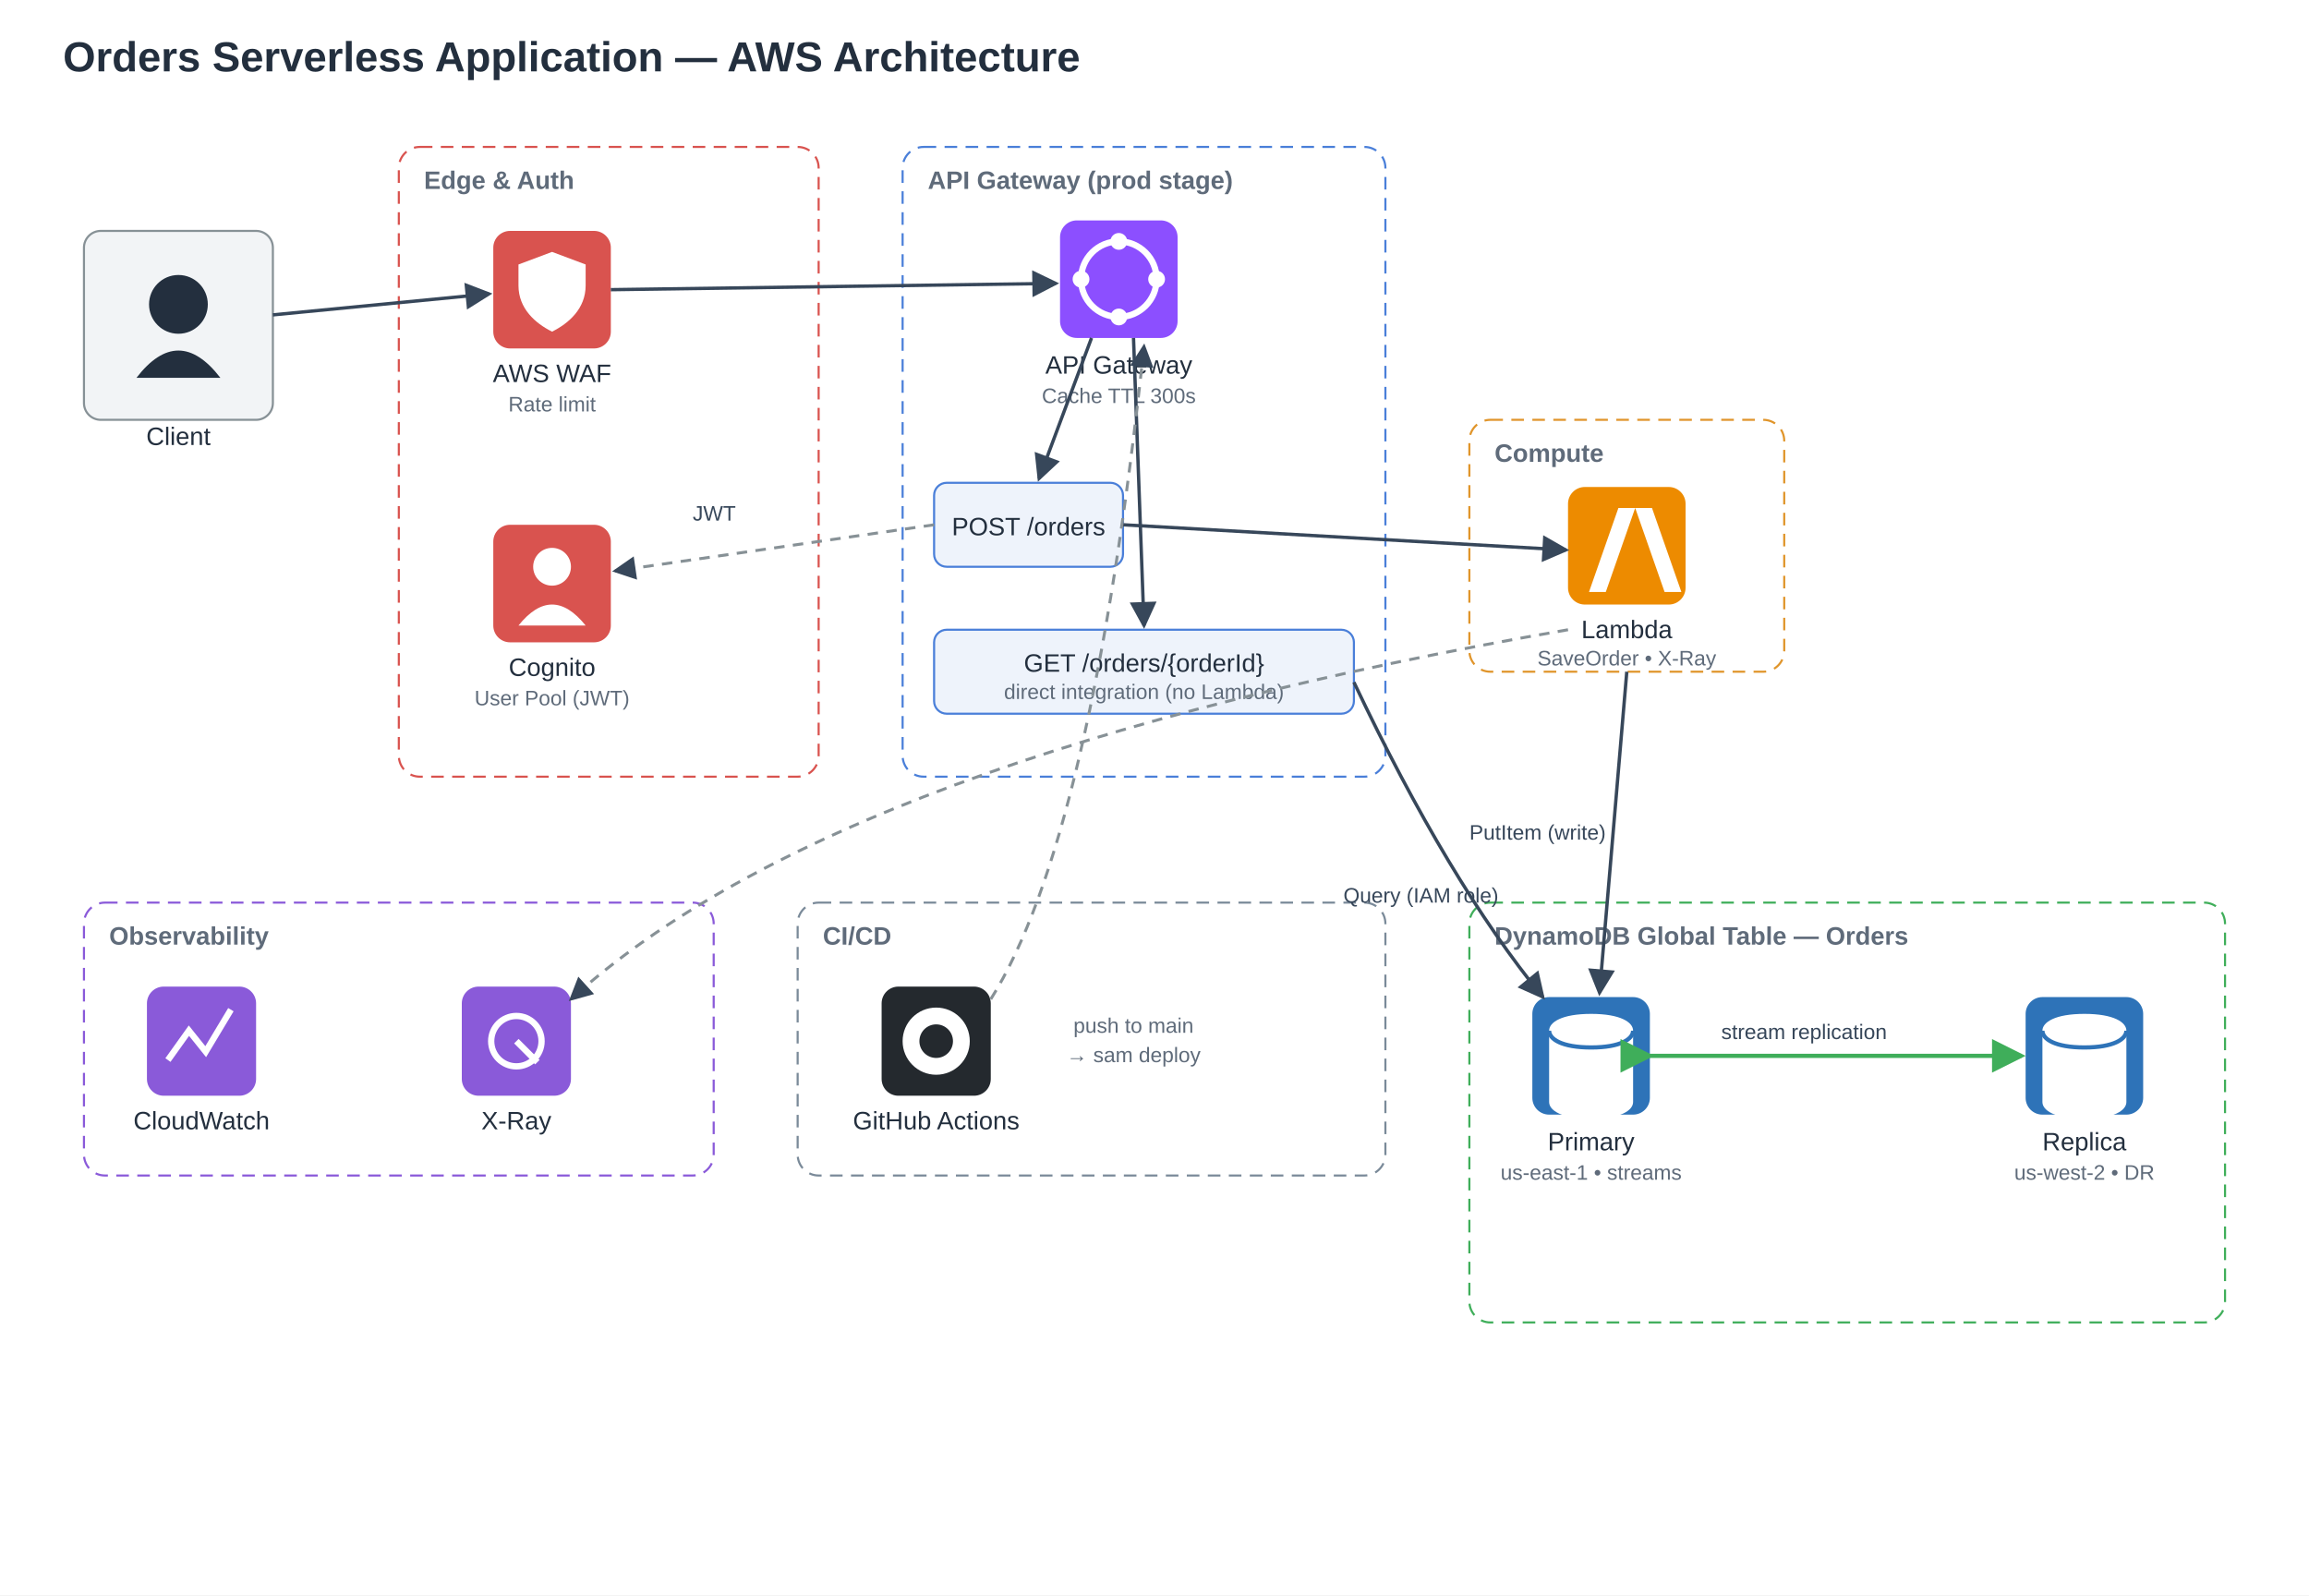
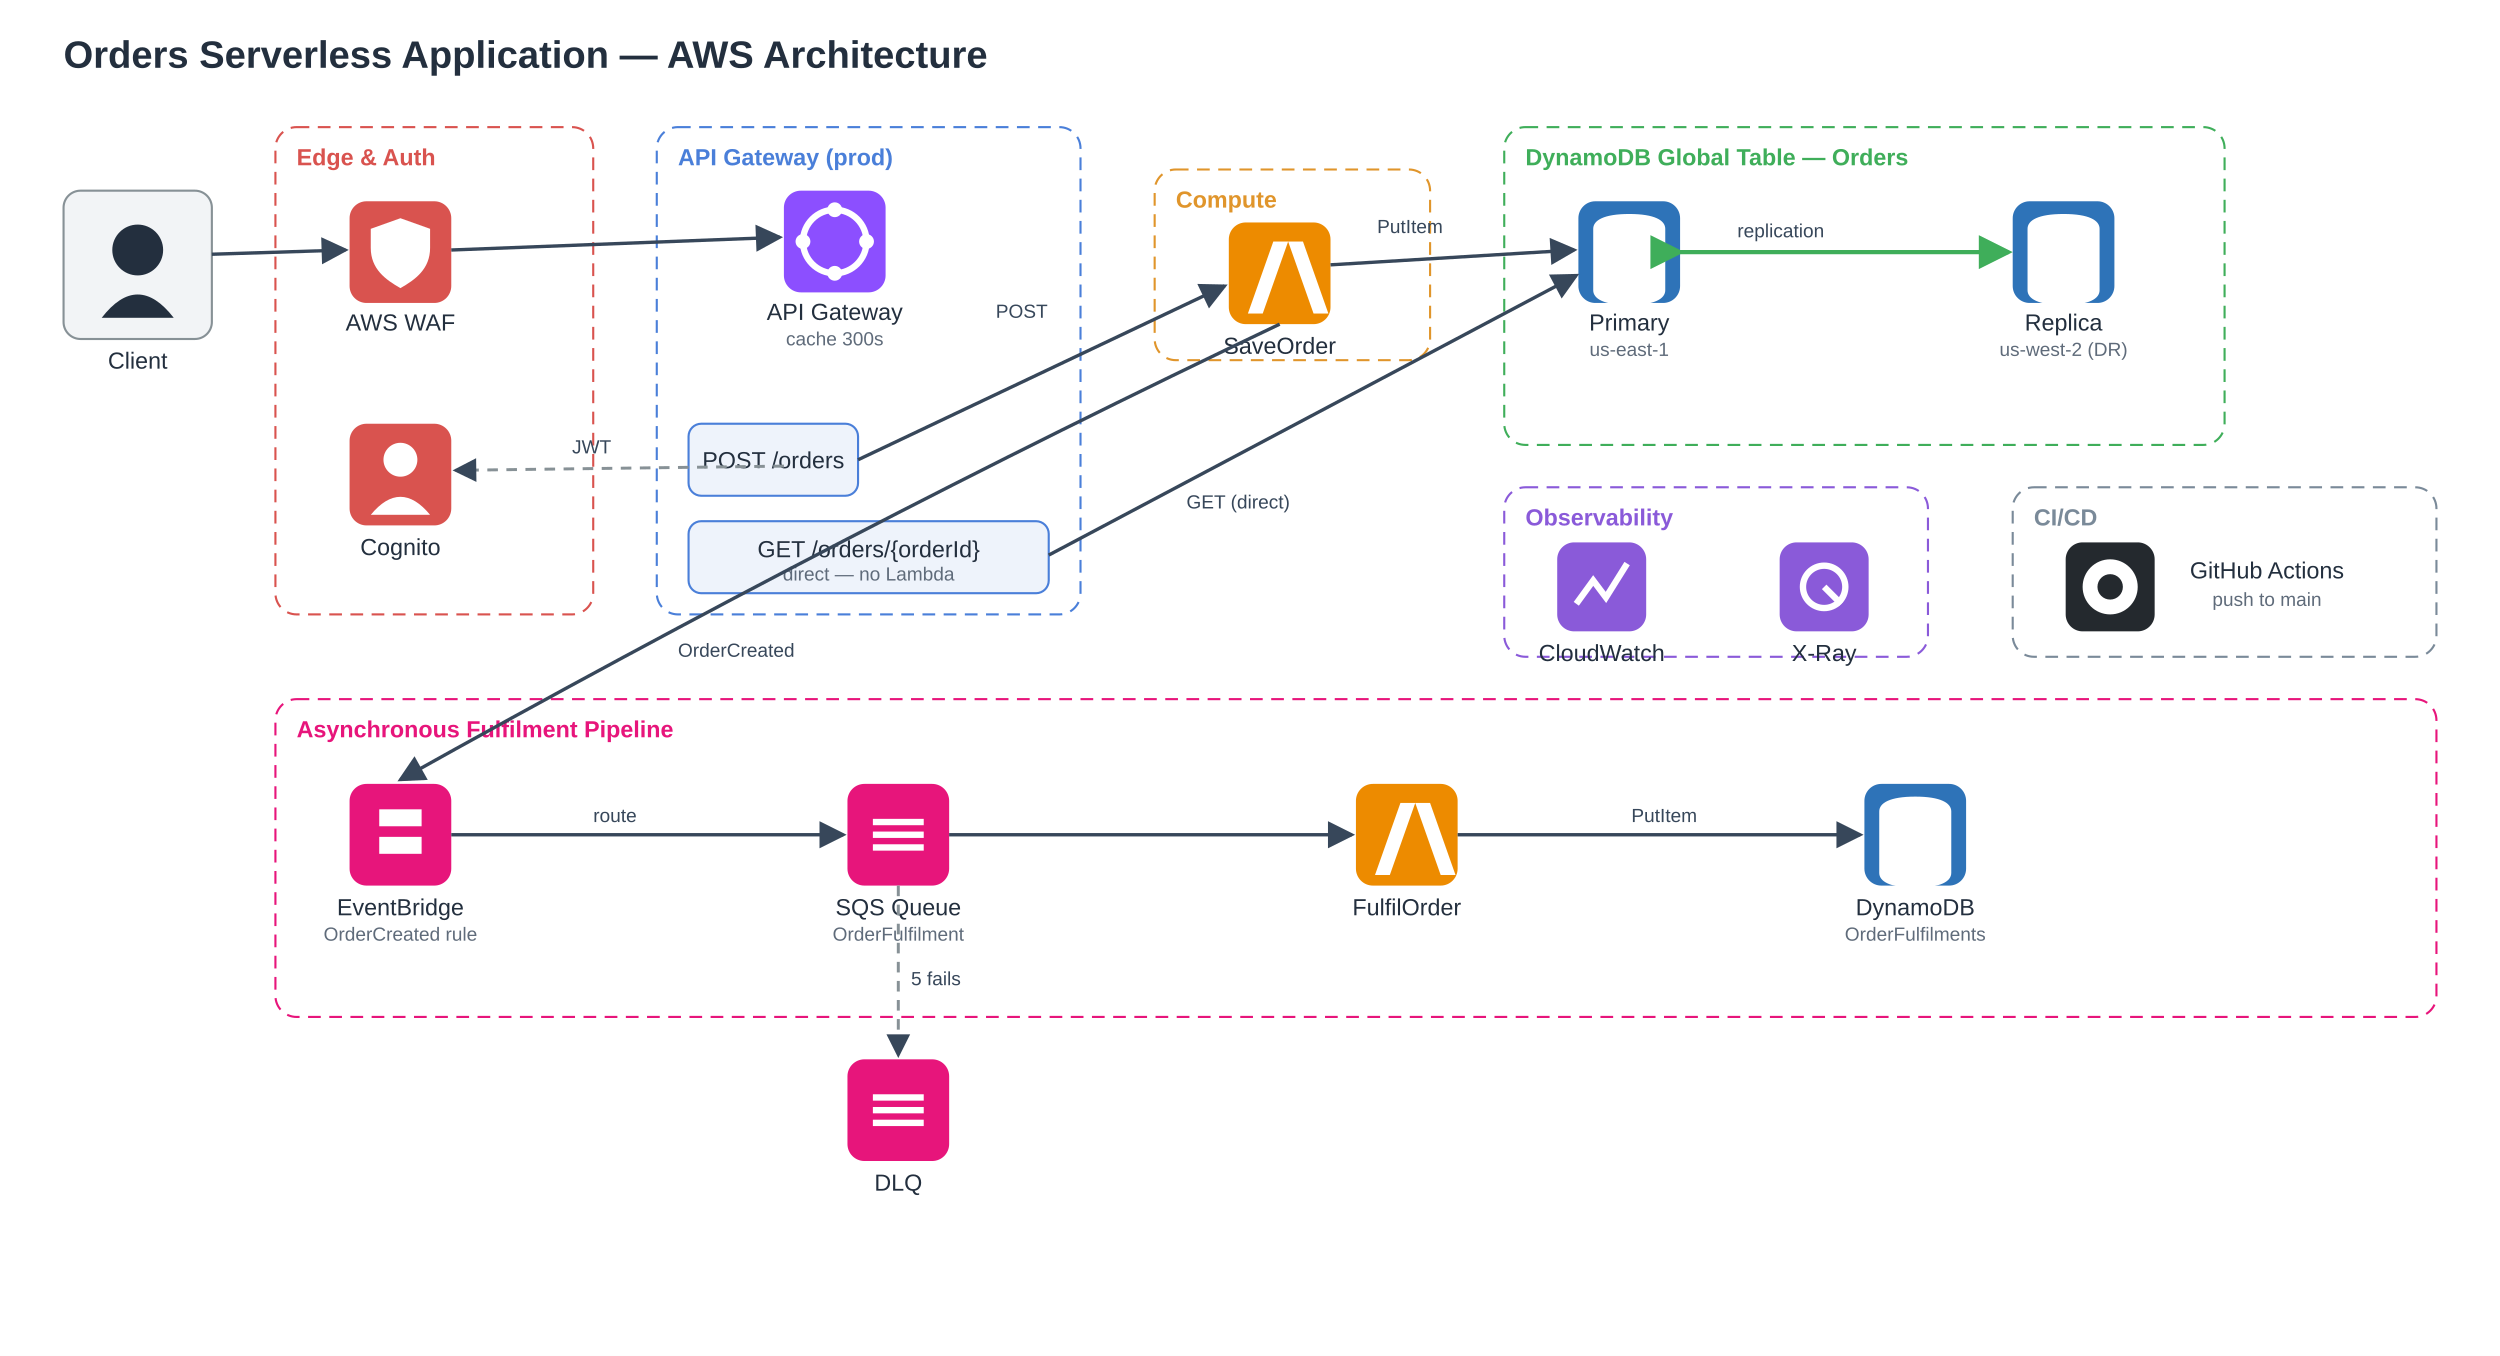
- <svg xmlns="http://www.w3.org/2000/svg" width="1100" height="760" viewBox="0 0 1100 760" font-family="Arial, Helvetica, sans-serif">
+ <svg xmlns="http://www.w3.org/2000/svg" width="1180" height="640" viewBox="0 0 1180 640" font-family="Arial, Helvetica, sans-serif">
  <defs>
    <style>
-       .svc-label { font-size: 12px; fill: #232f3e; text-anchor: middle; }
-       .svc-sub   { font-size: 10px; fill: #5f6b7a; text-anchor: middle; }
-       .grp-label { font-size: 12px; font-weight: bold; fill: #5f6b7a; }
+       .svc-label { font-size: 11px; fill: #232f3e; text-anchor: middle; }
+       .svc-sub   { font-size: 9px; fill: #5f6b7a; text-anchor: middle; }
+       .grp-label { font-size: 11px; font-weight: bold; }
      .flow      { stroke: #37475a; stroke-width: 1.6; fill: none; marker-end: url(#arrow); }
      .flow-dash { stroke: #879196; stroke-width: 1.4; fill: none; stroke-dasharray: 5 4; marker-end: url(#arrow); }
      .repl      { stroke: #3fae5a; stroke-width: 2; fill: none; marker-end: url(#arrowg); marker-start: url(#arrowg); }
-       .edge-lbl  { font-size: 10px; fill: #37475a; }
+       .edge-lbl  { font-size: 9px; fill: #37475a; }
    </style>
    <marker id="arrow" markerWidth="9" markerHeight="9" refX="7" refY="4" orient="auto">
      <path d="M0,0 L8,4 L0,8 Z" fill="#37475a" />
    </marker>
    <marker id="arrowg" markerWidth="9" markerHeight="9" refX="7" refY="4" orient="auto">
      <path d="M0,0 L8,4 L0,8 Z" fill="#3fae5a" />
    </marker>
  </defs>
-   <rect x="0" y="0" width="1100" height="760" fill="#ffffff" />
-   <text x="30" y="34" font-size="20" font-weight="bold" fill="#232f3e">Orders Serverless Application — AWS Architecture</text>
-   <g>
-     <rect x="40" y="110" width="90" height="90" rx="8" fill="#f2f4f6" stroke="#879196" />
-     <circle cx="85" cy="145" r="14" fill="#232f3e" />
-     <path d="M65 180 q20 -26 40 0" fill="#232f3e" />
-     <text class="svc-label" x="85" y="212">Client</text>
-   </g>
-   <rect x="190" y="70" width="200" height="300" rx="10" fill="none" stroke="#d9534f" stroke-dasharray="6 4" />
-   <text class="grp-label" x="202" y="90" fill="#d9534f">Edge &amp; Auth</text>
-   <g>
-     <rect x="235" y="110" width="56" height="56" rx="8" fill="#d9534f" />
-     <path d="M263 120 l16 6 v10 c0 11 -8 18 -16 22 c-8 -4 -16 -11 -16 -22 v-10 Z" fill="#fff" />
-     <text class="svc-label" x="263" y="182">AWS WAF</text>
-     <text class="svc-sub" x="263" y="196">Rate limit</text>
-   </g>
-   <g>
-     <rect x="235" y="250" width="56" height="56" rx="8" fill="#d9534f" />
-     <circle cx="263" cy="270" r="9" fill="#fff" />
-     <path d="M247 298 q16 -20 32 0" fill="#fff" />
-     <text class="svc-label" x="263" y="322">Cognito</text>
-     <text class="svc-sub" x="263" y="336">User Pool (JWT)</text>
-   </g>
-   <rect x="430" y="70" width="230" height="300" rx="10" fill="none" stroke="#4a7fd9" stroke-dasharray="6 4" />
-   <text class="grp-label" x="442" y="90" fill="#4a7fd9">API Gateway (prod stage)</text>
-   <g>
-     <rect x="505" y="105" width="56" height="56" rx="8" fill="#8c4fff" />
-     <circle cx="533" cy="133" r="18" fill="none" stroke="#fff" stroke-width="3" />
-     <circle cx="515" cy="133" r="4" fill="#fff" />
-     <circle cx="551" cy="133" r="4" fill="#fff" />
-     <circle cx="533" cy="115" r="4" fill="#fff" />
-     <circle cx="533" cy="151" r="4" fill="#fff" />
-     <text class="svc-label" x="533" y="178">API Gateway</text>
-     <text class="svc-sub" x="533" y="192">Cache TTL 300s</text>
-   </g>
-   <rect x="445" y="230" width="90" height="40" rx="6" fill="#eef3fb" stroke="#4a7fd9" />
-   <text class="svc-label" x="490" y="255">POST /orders</text>
-   <rect x="445" y="300" width="200" height="40" rx="6" fill="#eef3fb" stroke="#4a7fd9" />
-   <text class="svc-label" x="545" y="320">GET /orders/{orderId}</text>
-   <text class="svc-sub" x="545" y="333">direct integration (no Lambda)</text>
-   <rect x="700" y="200" width="150" height="120" rx="10" fill="none" stroke="#e0952b" stroke-dasharray="6 4" />
-   <text class="grp-label" x="712" y="220" fill="#e0952b">Compute</text>
-   <g>
-     <rect x="747" y="232" width="56" height="56" rx="8" fill="#ed8b00" />
-     <path d="M757 282 l14 -40 h8 l-14 40 Z M779 242 l14 40 h8 l-14 -40 Z" fill="#fff" />
-     <text class="svc-label" x="775" y="304">Lambda</text>
-     <text class="svc-sub" x="775" y="317">SaveOrder • X-Ray</text>
-   </g>
-   <rect x="700" y="430" width="360" height="200" rx="10" fill="none" stroke="#3fae5a" stroke-dasharray="6 4" />
-   <text class="grp-label" x="712" y="450" fill="#3fae5a">DynamoDB Global Table — Orders</text>
-   <g>
-     <rect x="730" y="475" width="56" height="56" rx="8" fill="#2e73b8" />
-     <path d="M758 483 c14 0 20 4 20 8 v34 c0 4 -6 8 -20 8 c-14 0 -20 -4 -20 -8 v-34 c0 -4 6 -8 20 -8 Z" fill="#fff" />
-     <path d="M738 491 c0 4 6 8 20 8 c14 0 20 -4 20 -8" fill="none" stroke="#2e73b8" stroke-width="2" />
-     <text class="svc-label" x="758" y="548">Primary</text>
-     <text class="svc-sub" x="758" y="562">us-east-1 • streams</text>
-   </g>
-   <g>
-     <rect x="965" y="475" width="56" height="56" rx="8" fill="#2e73b8" />
-     <path d="M993 483 c14 0 20 4 20 8 v34 c0 4 -6 8 -20 8 c-14 0 -20 -4 -20 -8 v-34 c0 -4 6 -8 20 -8 Z" fill="#fff" />
-     <path d="M973 491 c0 4 6 8 20 8 c14 0 20 -4 20 -8" fill="none" stroke="#2e73b8" stroke-width="2" />
-     <text class="svc-label" x="993" y="548">Replica</text>
-     <text class="svc-sub" x="993" y="562">us-west-2 • DR</text>
-   </g>
-   <rect x="40" y="430" width="300" height="130" rx="10" fill="none" stroke="#8a5ad9" stroke-dasharray="6 4" />
-   <text class="grp-label" x="52" y="450" fill="#8a5ad9">Observability</text>
-   <g>
-     <rect x="70" y="470" width="52" height="52" rx="8" fill="#8a5ad9" />
-     <path d="M80 505 l10 -14 l8 10 l12 -20" fill="none" stroke="#fff" stroke-width="3" />
-     <text class="svc-label" x="96" y="538">CloudWatch</text>
-   </g>
-   <g>
-     <rect x="220" y="470" width="52" height="52" rx="8" fill="#8a5ad9" />
-     <circle cx="246" cy="496" r="12" fill="none" stroke="#fff" stroke-width="3" />
-     <path d="M246 496 l10 10" stroke="#fff" stroke-width="3" />
-     <text class="svc-label" x="246" y="538">X-Ray</text>
-   </g>
-   <rect x="380" y="430" width="280" height="130" rx="10" fill="none" stroke="#7a8a99" stroke-dasharray="6 4" />
-   <text class="grp-label" x="392" y="450" fill="#7a8a99">CI/CD</text>
-   <g>
-     <rect x="420" y="470" width="52" height="52" rx="8" fill="#24292e" />
-     <circle cx="446" cy="496" r="16" fill="#fff" />
-     <circle cx="446" cy="496" r="8" fill="#24292e" />
-     <text class="svc-label" x="446" y="538">GitHub Actions</text>
-     <text class="svc-sub" x="540" y="492">push to main</text>
-     <text class="svc-sub" x="540" y="506">→ sam deploy</text>
-   </g>
-   <path class="flow" d="M130 150 L233 140" />
-   <path class="flow" d="M291 138 L503 135" />
-   <path class="flow" d="M520 161 L495 228" />
-   <path class="flow" d="M540 161 L545 298" />
-   <path class="flow" d="M535 250 L746 262" />
-   <path class="flow" d="M775 320 L762 473" />
-   <text class="edge-lbl" x="700" y="400">PutItem (write)</text>
-   <path class="flow" d="M645 325 Q690 420 735 475" />
-   <text class="edge-lbl" x="640" y="430">Query (IAM role)</text>
-   <path class="flow-dash" d="M445 250 L293 272" />
-   <text class="edge-lbl" x="330" y="248">JWT</text>
-   <path class="repl" d="M786 503 L963 503" />
-   <text class="edge-lbl" x="820" y="495" fill="#3fae5a">stream replication</text>
-   <path class="flow-dash" d="M747 300 Q400 360 272 476" />
-   <path class="flow-dash" d="M472 476 Q520 400 545 165" />
+   <rect x="0" y="0" width="1180" height="640" fill="#ffffff" />
+   <text x="30" y="32" font-size="18" font-weight="bold" fill="#232f3e">Orders Serverless Application — AWS Architecture</text>
+   <rect x="30" y="90" width="70" height="70" rx="8" fill="#f2f4f6" stroke="#879196" />
+   <circle cx="65" cy="118" r="12" fill="#232f3e" />
+   <path d="M48 150 q17 -22 34 0" fill="#232f3e" />
+   <text class="svc-label" x="65" y="174">Client</text>
+   <rect x="130" y="60" width="150" height="230" rx="10" fill="none" stroke="#d9534f" stroke-dasharray="6 4" />
+   <text class="grp-label" x="140" y="78" fill="#d9534f">Edge &amp; Auth</text>
+   <rect x="165" y="95" width="48" height="48" rx="8" fill="#d9534f" />
+   <path d="M189 103 l14 5 v9 c0 10 -7 15 -14 19 c-7 -4 -14 -9 -14 -19 v-9 Z" fill="#fff" />
+   <text class="svc-label" x="189" y="156">AWS WAF</text>
+   <rect x="165" y="200" width="48" height="48" rx="8" fill="#d9534f" />
+   <circle cx="189" cy="217" r="8" fill="#fff" />
+   <path d="M175 243 q14 -17 28 0" fill="#fff" />
+   <text class="svc-label" x="189" y="262">Cognito</text>
+   <rect x="310" y="60" width="200" height="230" rx="10" fill="none" stroke="#4a7fd9" stroke-dasharray="6 4" />
+   <text class="grp-label" x="320" y="78" fill="#4a7fd9">API Gateway (prod)</text>
+   <rect x="370" y="90" width="48" height="48" rx="8" fill="#8c4fff" />
+   <circle cx="394" cy="114" r="15" fill="none" stroke="#fff" stroke-width="3" />
+   <circle cx="379" cy="114" r="3.5" fill="#fff" />
+   <circle cx="409" cy="114" r="3.5" fill="#fff" />
+   <circle cx="394" cy="99" r="3.5" fill="#fff" />
+   <circle cx="394" cy="129" r="3.5" fill="#fff" />
+   <text class="svc-label" x="394" y="151">API Gateway</text>
+   <text class="svc-sub" x="394" y="163">cache 300s</text>
+   <rect x="325" y="200" width="80" height="34" rx="6" fill="#eef3fb" stroke="#4a7fd9" />
+   <text class="svc-label" x="365" y="221">POST /orders</text>
+   <rect x="325" y="246" width="170" height="34" rx="6" fill="#eef3fb" stroke="#4a7fd9" />
+   <text class="svc-label" x="410" y="263">GET /orders/{orderId}</text>
+   <text class="svc-sub" x="410" y="274">direct — no Lambda</text>
+   <rect x="545" y="80" width="130" height="90" rx="10" fill="none" stroke="#e0952b" stroke-dasharray="6 4" />
+   <text class="grp-label" x="555" y="98" fill="#e0952b">Compute</text>
+   <rect x="580" y="105" width="48" height="48" rx="8" fill="#ed8b00" />
+   <path d="M589 148 l12 -34 h7 l-12 34 Z M608 114 l12 34 h7 l-12 -34 Z" fill="#fff" />
+   <text class="svc-label" x="604" y="167">SaveOrder</text>
+   <rect x="710" y="60" width="340" height="150" rx="10" fill="none" stroke="#3fae5a" stroke-dasharray="6 4" />
+   <text class="grp-label" x="720" y="78" fill="#3fae5a">DynamoDB Global Table — Orders</text>
+   <rect x="745" y="95" width="48" height="48" rx="8" fill="#2e73b8" />
+   <path d="M769 101 c12 0 17 3 17 7 v29 c0 4 -5 7 -17 7 c-12 0 -17 -3 -17 -7 v-29 c0 -4 5 -7 17 -7 Z" fill="#fff" />
+   <text class="svc-label" x="769" y="156">Primary</text>
+   <text class="svc-sub" x="769" y="168">us-east-1</text>
+   <rect x="950" y="95" width="48" height="48" rx="8" fill="#2e73b8" />
+   <path d="M974 101 c12 0 17 3 17 7 v29 c0 4 -5 7 -17 7 c-12 0 -17 -3 -17 -7 v-29 c0 -4 5 -7 17 -7 Z" fill="#fff" />
+   <text class="svc-label" x="974" y="156">Replica</text>
+   <text class="svc-sub" x="974" y="168">us-west-2 (DR)</text>
+   <rect x="130" y="330" width="1020" height="150" rx="10" fill="none" stroke="#e7157b" stroke-dasharray="6 4" />
+   <text class="grp-label" x="140" y="348" fill="#e7157b">Asynchronous Fulfilment Pipeline</text>
+   <rect x="165" y="370" width="48" height="48" rx="8" fill="#e7157b" />
+   <path d="M179 382 h20 v8 h-20 Z M179 395 h20 v8 h-20 Z" fill="#fff" />
+   <text class="svc-label" x="189" y="432">EventBridge</text>
+   <text class="svc-sub" x="189" y="444">OrderCreated rule</text>
+   <rect x="400" y="370" width="48" height="48" rx="8" fill="#e7157b" />
+   <path d="M412 388 h24 M412 394 h24 M412 400 h24" stroke="#fff" stroke-width="3" />
+   <text class="svc-label" x="424" y="432">SQS Queue</text>
+   <text class="svc-sub" x="424" y="444">OrderFulfilment</text>
+   <rect x="400" y="500" width="48" height="48" rx="8" fill="#e7157b" />
+   <path d="M412 518 h24 M412 524 h24 M412 530 h24" stroke="#fff" stroke-width="3" />
+   <text class="svc-label" x="424" y="562">DLQ</text>
+   <rect x="640" y="370" width="48" height="48" rx="8" fill="#ed8b00" />
+   <path d="M649 413 l12 -34 h7 l-12 34 Z M668 379 l12 34 h7 l-12 -34 Z" fill="#fff" />
+   <text class="svc-label" x="664" y="432">FulfilOrder</text>
+   <rect x="880" y="370" width="48" height="48" rx="8" fill="#2e73b8" />
+   <path d="M904 376 c12 0 17 3 17 7 v29 c0 4 -5 7 -17 7 c-12 0 -17 -3 -17 -7 v-29 c0 -4 5 -7 17 -7 Z" fill="#fff" />
+   <text class="svc-label" x="904" y="432">DynamoDB</text>
+   <text class="svc-sub" x="904" y="444">OrderFulfilments</text>
+   <rect x="710" y="230" width="200" height="80" rx="10" fill="none" stroke="#8a5ad9" stroke-dasharray="6 4" />
+   <text class="grp-label" x="720" y="248" fill="#8a5ad9">Observability</text>
+   <rect x="735" y="256" width="42" height="42" rx="8" fill="#8a5ad9" />
+   <path d="M744 285 l8 -11 l6 8 l10 -16" fill="none" stroke="#fff" stroke-width="3" />
+   <text class="svc-label" x="756" y="312">CloudWatch</text>
+   <rect x="840" y="256" width="42" height="42" rx="8" fill="#8a5ad9" />
+   <circle cx="861" cy="277" r="10" fill="none" stroke="#fff" stroke-width="3" />
+   <path d="M861 277 l8 8" stroke="#fff" stroke-width="3" />
+   <text class="svc-label" x="861" y="312">X-Ray</text>
+   <rect x="950" y="230" width="200" height="80" rx="10" fill="none" stroke="#7a8a99" stroke-dasharray="6 4" />
+   <text class="grp-label" x="960" y="248" fill="#7a8a99">CI/CD</text>
+   <rect x="975" y="256" width="42" height="42" rx="8" fill="#24292e" />
+   <circle cx="996" cy="277" r="13" fill="#fff" />
+   <circle cx="996" cy="277" r="6" fill="#24292e" />
+   <text class="svc-label" x="1070" y="273">GitHub Actions</text>
+   <text class="svc-sub" x="1070" y="286">push to main</text>
+   <path class="flow" d="M100 120 L163 118" />
+   <path class="flow" d="M213 118 L368 112" />
+   <path class="flow-dash" d="M370 220 L215 222" />
+   <text class="edge-lbl" x="270" y="214">JWT</text>
+   <path class="flow" d="M405 217 L578 135" />
+   <text class="edge-lbl" x="470" y="150">POST</text>
+   <path class="flow" d="M495 262 L744 130" />
+   <text class="edge-lbl" x="560" y="240">GET (direct)</text>
+   <path class="flow" d="M628 125 L743 118" />
+   <text class="edge-lbl" x="650" y="110">PutItem</text>
+   <path class="repl" d="M793 119 L948 119" />
+   <text class="edge-lbl" x="820" y="112" fill="#3fae5a">replication</text>
+   <path class="flow" d="M604 153 Q400 250 189 368" />
+   <text class="edge-lbl" x="320" y="310">OrderCreated</text>
+   <path class="flow" d="M213 394 L398 394" />
+   <text class="edge-lbl" x="280" y="388">route</text>
+   <path class="flow-dash" d="M424 418 L424 498" />
+   <text class="edge-lbl" x="430" y="465">5 fails</text>
+   <path class="flow" d="M448 394 L638 394" />
+   <path class="flow" d="M688 394 L878 394" />
+   <text class="edge-lbl" x="770" y="388">PutItem</text>
</svg>
